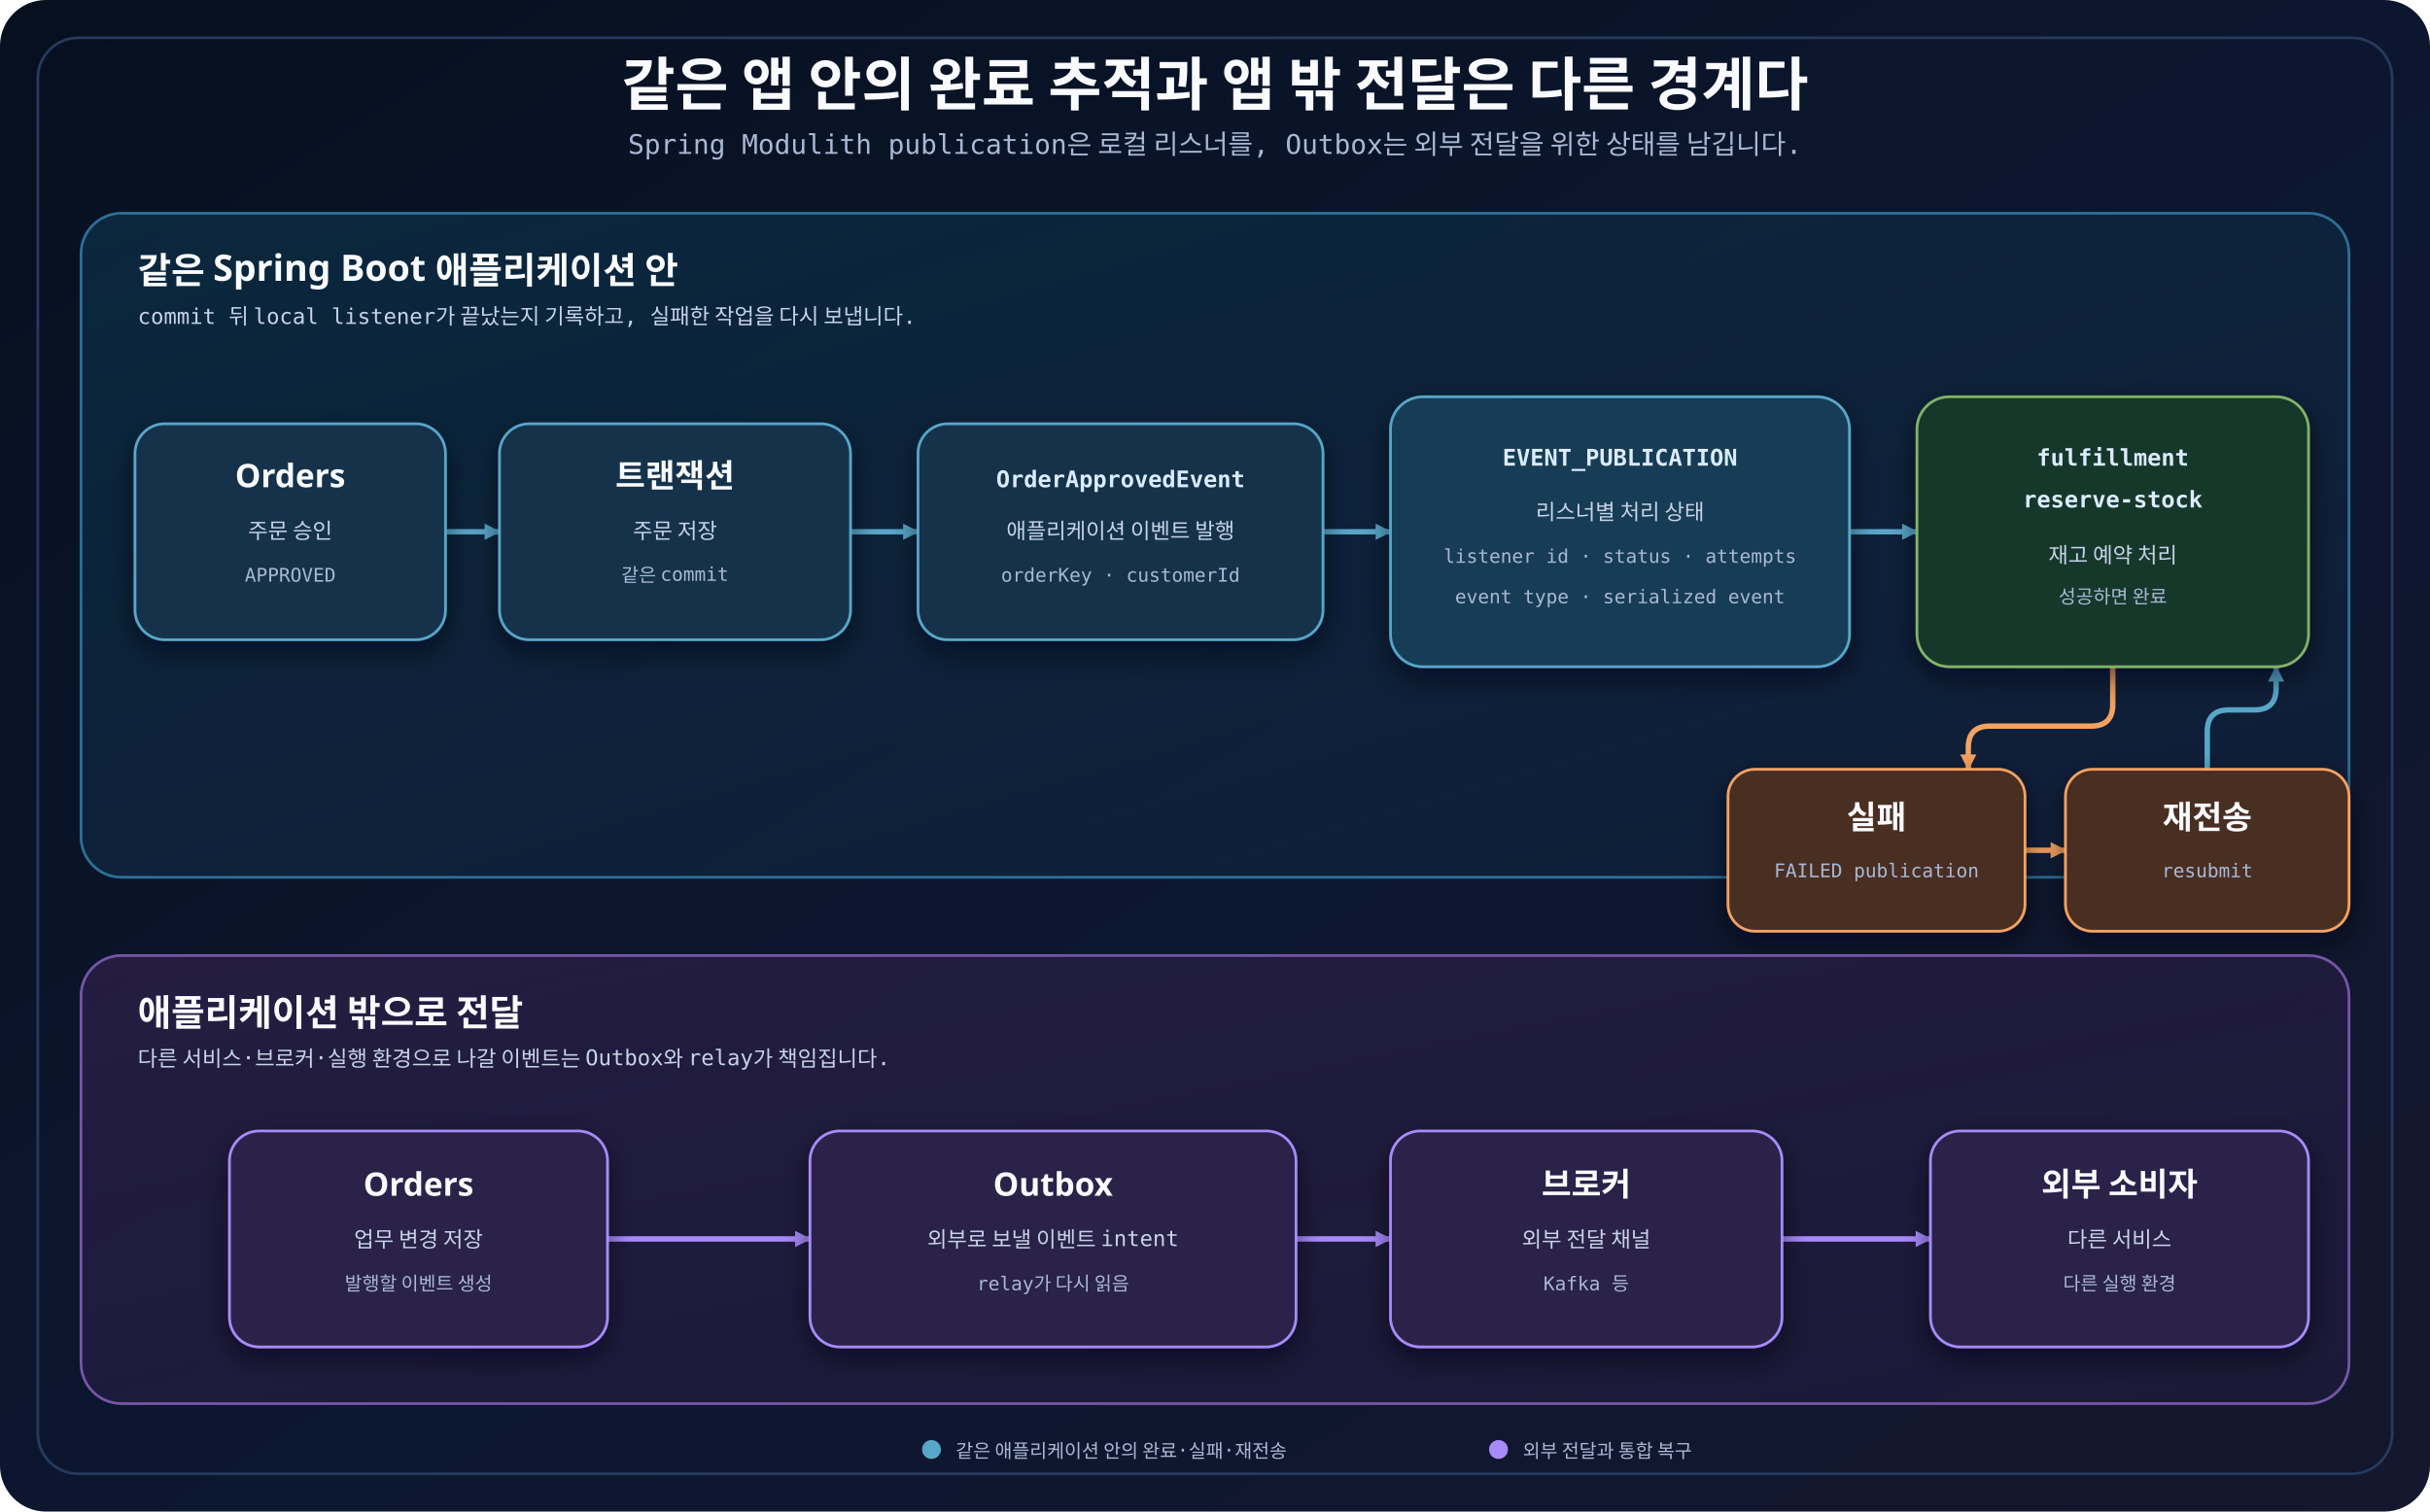
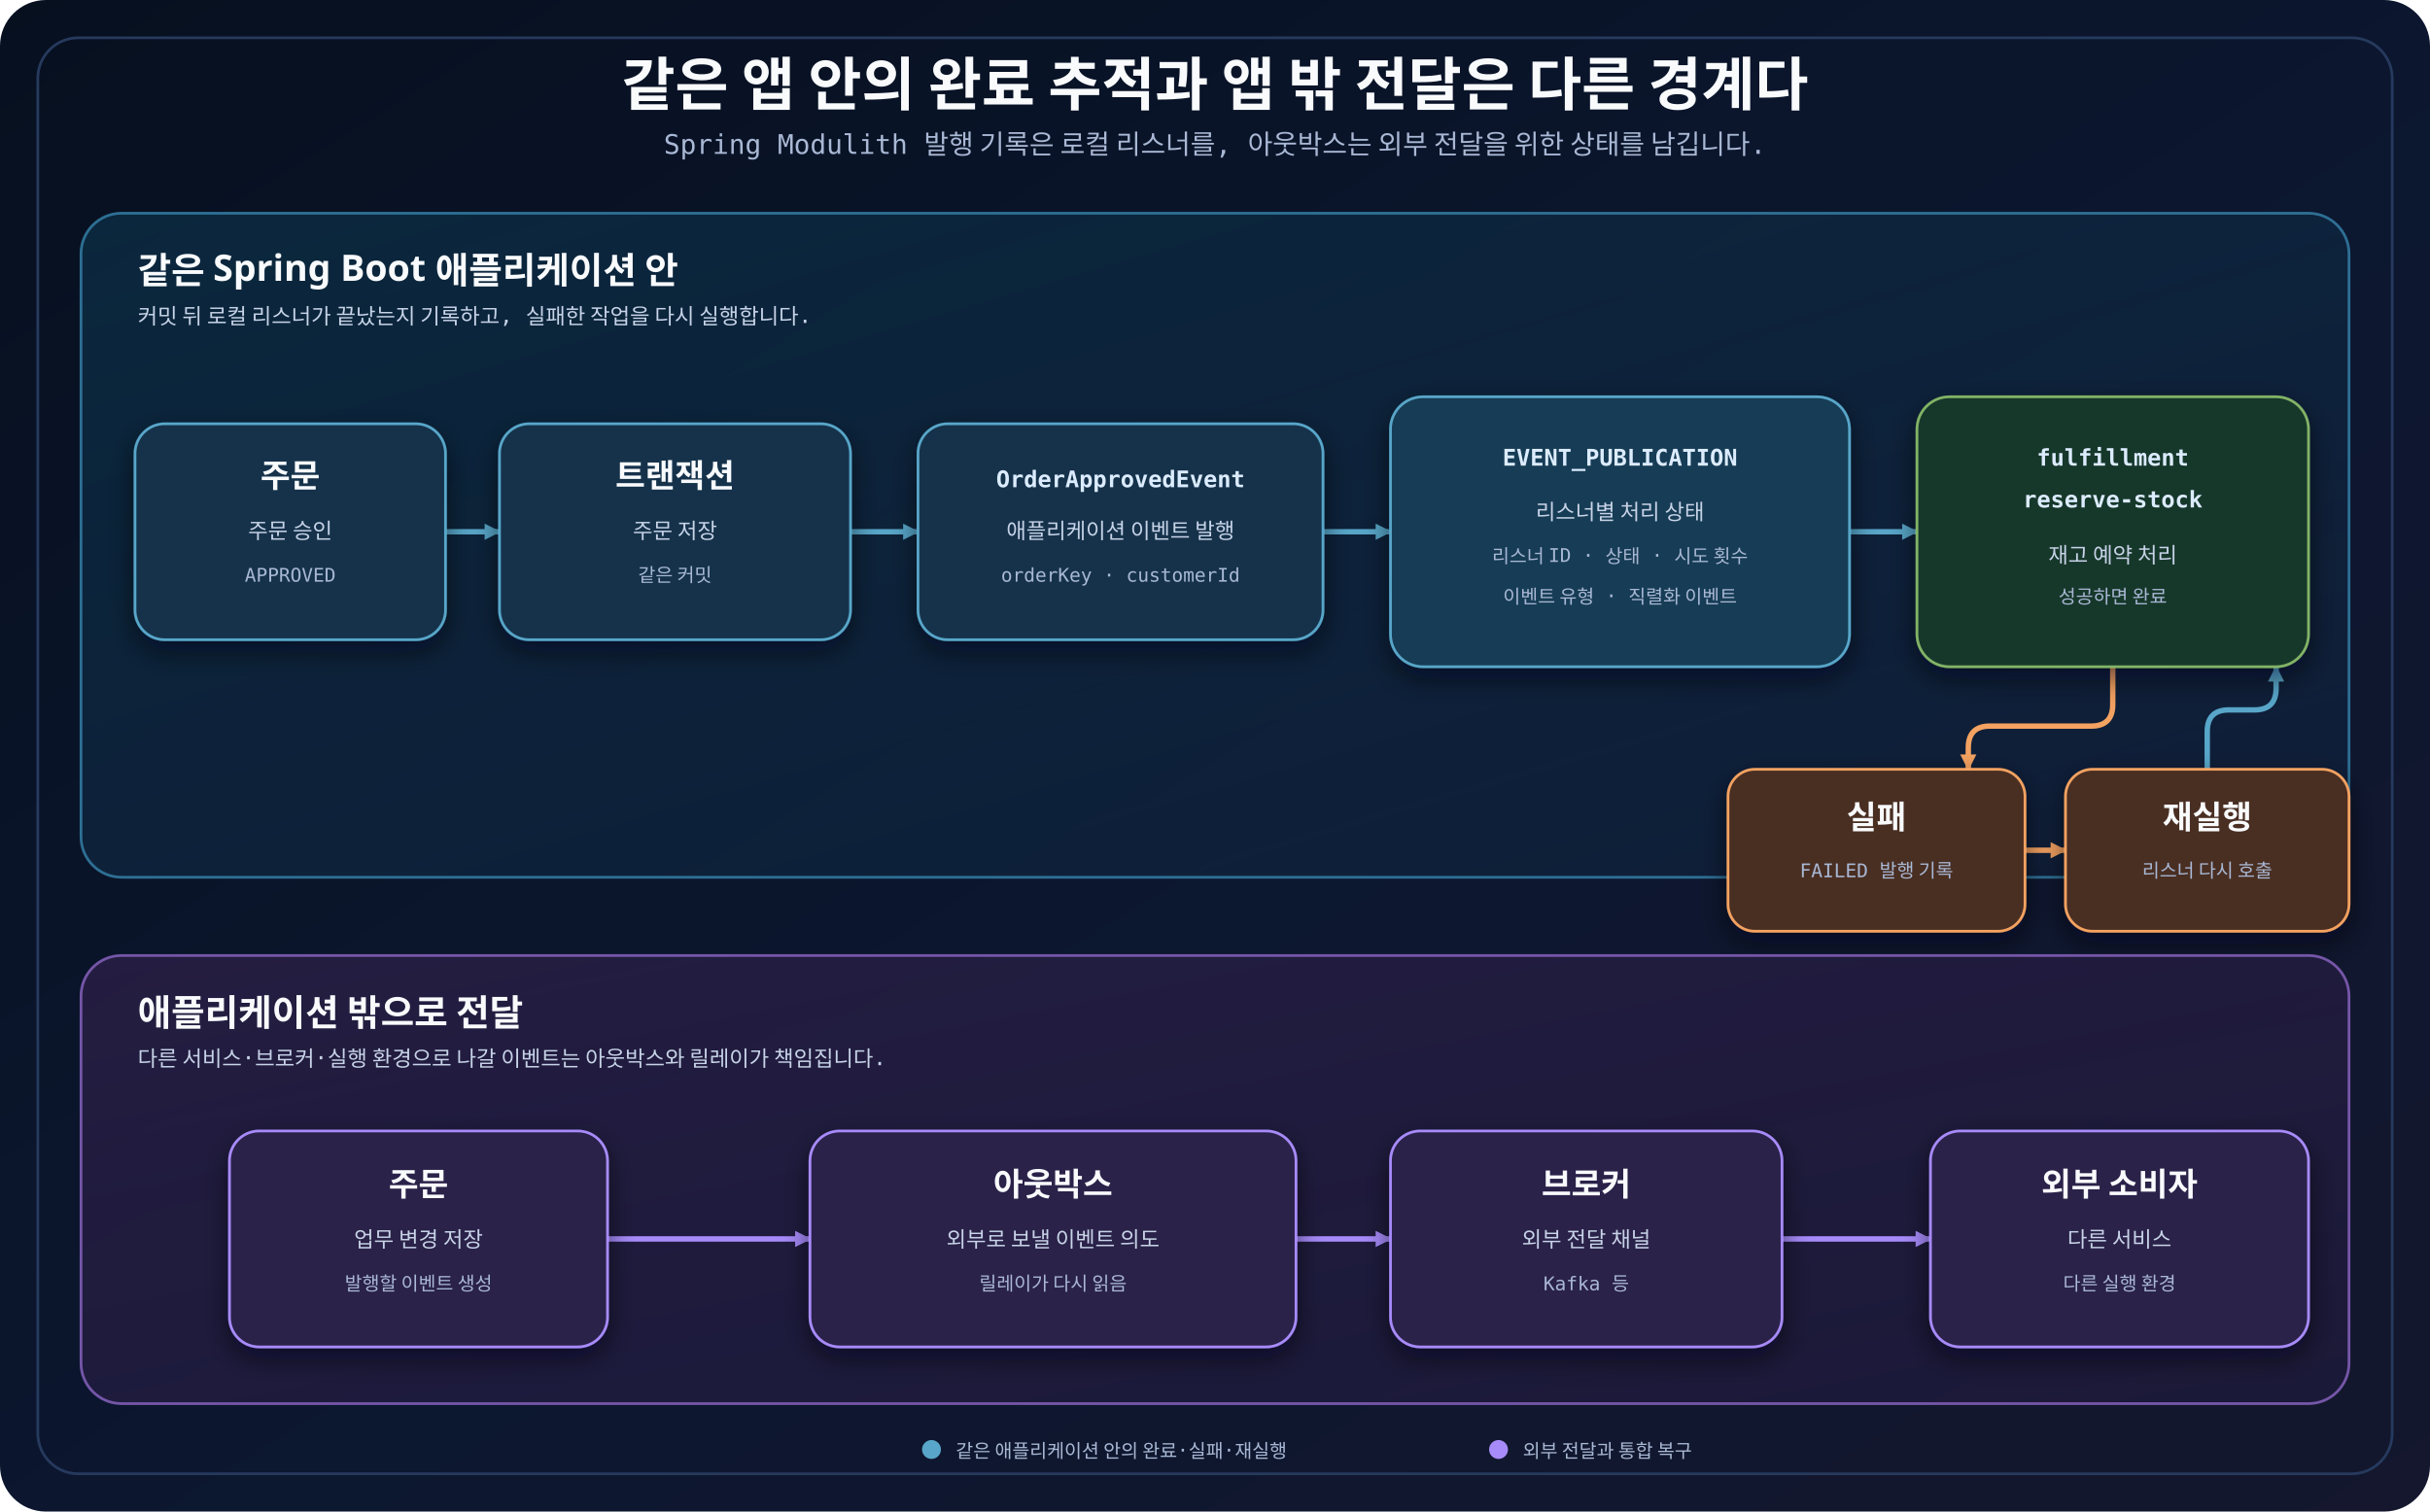
<svg xmlns="http://www.w3.org/2000/svg" width="1800" height="1120" viewBox="0 0 1800 1120" role="img" aria-labelledby="title desc">
  <defs>
    <linearGradient id="canvas" x1="0" y1="0" x2="1" y2="1">
      <stop offset="0" stop-color="#07101f" />
      <stop offset="0.55" stop-color="#0c1730" />
      <stop offset="1" stop-color="#14172d" />
    </linearGradient>
    <linearGradient id="localZone" x1="0" y1="0" x2="1" y2="1">
      <stop offset="0" stop-color="#0b2c43" stop-opacity="0.82" />
      <stop offset="1" stop-color="#10213c" stop-opacity="0.62" />
    </linearGradient>
    <linearGradient id="externalZone" x1="0" y1="0" x2="1" y2="1">
      <stop offset="0" stop-color="#2d2049" stop-opacity="0.74" />
      <stop offset="1" stop-color="#201a3e" stop-opacity="0.62" />
    </linearGradient>
    <filter id="shadow" x="-20%" y="-20%" width="140%" height="150%">
      <feDropShadow dx="0" dy="8" stdDeviation="10" flood-color="#020617" flood-opacity="0.56" />
    </filter>
    <marker id="arrowBlue" markerWidth="14" markerHeight="14" refX="12" refY="7" orient="auto" markerUnits="userSpaceOnUse">
      <path d="M 1 1 L 13 7 L 1 13 Z" fill="#58a6c9" />
    </marker>
    <marker id="arrowOrange" markerWidth="14" markerHeight="14" refX="12" refY="7" orient="auto" markerUnits="userSpaceOnUse">
      <path d="M 1 1 L 13 7 L 1 13 Z" fill="#f4a261" />
    </marker>
    <marker id="arrowPurple" markerWidth="14" markerHeight="14" refX="12" refY="7" orient="auto" markerUnits="userSpaceOnUse">
      <path d="M 1 1 L 13 7 L 1 13 Z" fill="#a78bfa" />
    </marker>
    <style>
      .title { font-family: 'goorm Sans', 'Architects Daughter', sans-serif; font-size: 43px; font-weight: 700; fill: #f8fafc; }
      .subtitle { font-family: 'goorm Sans Code', 'Comic Mono', monospace; font-size: 20px; fill: #a9b8d4; }
      .zone-title { font-family: 'goorm Sans', 'Architects Daughter', sans-serif; font-size: 27px; font-weight: 700; fill: #f8fafc; }
      .zone-subtitle { font-family: 'goorm Sans Code', 'Comic Mono', monospace; font-size: 16px; fill: #c7d3e7; }
      .card-title { font-family: 'goorm Sans', 'Architects Daughter', sans-serif; font-size: 24px; font-weight: 700; fill: #f8fafc; }
      .card-code { font-family: 'goorm Sans Code', 'Comic Mono', monospace; font-size: 17px; font-weight: 700; fill: #dcecff; }
      .body { font-family: 'goorm Sans Code', 'Comic Mono', monospace; font-size: 16px; fill: #c7d3e7; }
      .small { font-family: 'goorm Sans Code', 'Comic Mono', monospace; font-size: 14px; fill: #a9b8d4; }
      .label { font-family: 'goorm Sans Code', 'Comic Mono', monospace; font-size: 15px; font-weight: 700; fill: #f8fafc; }
      .connector { fill: none; stroke-width: 4; stroke-linecap: round; stroke-linejoin: round; }
      .local { stroke: #58a6c9; marker-end: url(#arrowBlue); }
      .failure { stroke: #f4a261; marker-end: url(#arrowOrange); }
      .external { stroke: #a78bfa; marker-end: url(#arrowPurple); }
    </style>
  </defs>
  <rect width="1800" height="1120" rx="34" fill="url(#canvas)" />
  <rect x="28" y="28" width="1744" height="1064" rx="30" fill="none" stroke="#263a5e" stroke-width="2" />
  <text class="title" x="900" y="78" text-anchor="middle">같은 앱 안의 완료 추적과 앱 밖 전달은 다른 경계다</text>
-   <text class="subtitle" x="900" y="114" text-anchor="middle">Spring Modulith publication은 로컬 리스너를, Outbox는 외부 전달을 위한 상태를 남깁니다.</text>
+   <text class="subtitle" x="900" y="114" text-anchor="middle">Spring Modulith 발행 기록은 로컬 리스너를, 아웃박스는 외부 전달을 위한 상태를 남깁니다.</text>
  <rect x="60" y="158" width="1680" height="492" rx="30" fill="url(#localZone)" stroke="#2e6f94" stroke-width="2" />
  <text class="zone-title" x="102" y="210">같은 Spring Boot 애플리케이션 안</text>
-   <text class="zone-subtitle" x="102" y="240">commit 뒤 local listener가 끝났는지 기록하고, 실패한 작업을 다시 보냅니다.</text>
+   <text class="zone-subtitle" x="102" y="240">커밋 뒤 로컬 리스너가 끝났는지 기록하고, 실패한 작업을 다시 실행합니다.</text>
  <path class="connector local" data-connector="orders-transaction" d="M 330 394 H 370" />
  <path class="connector local" data-connector="transaction-event" d="M 630 394 H 680" />
  <path class="connector local" data-connector="event-publication" d="M 980 394 H 1030" />
  <path class="connector local" data-connector="publication-listener" d="M 1370 394 H 1420" />
  <path class="connector failure" data-connector="listener-failure" d="M 1565 494 V 522 Q 1565 538 1549 538 H 1474 Q 1458 538 1458 554 V 570" />
  <path class="connector failure" data-connector="failure-resubmit" d="M 1500 630 H 1530" />
  <path class="connector local" data-connector="resubmit-listener" d="M 1635 570 V 542 Q 1635 526 1651 526 H 1670 Q 1686 526 1686 510 V 494" />
  <g filter="url(#shadow)" aria-label="주문 승인">
    <rect x="100" y="314" width="230" height="160" rx="22" fill="#14334b" stroke="#58a6c9" stroke-width="2" />
-     <text class="card-title" x="215" y="361" text-anchor="middle">Orders</text>
+     <text class="card-title" x="215" y="361" text-anchor="middle">주문</text>
    <text class="body" x="215" y="399" text-anchor="middle">주문 승인</text>
    <text class="small" x="215" y="431" text-anchor="middle">APPROVED</text>
  </g>
  <g filter="url(#shadow)" aria-label="트랜잭션">
    <rect x="370" y="314" width="260" height="160" rx="22" fill="#14334b" stroke="#58a6c9" stroke-width="2" />
    <text class="card-title" x="500" y="361" text-anchor="middle">트랜잭션</text>
    <text class="body" x="500" y="399" text-anchor="middle">주문 저장</text>
-     <text class="small" x="500" y="431" text-anchor="middle">같은 commit</text>
+     <text class="small" x="500" y="431" text-anchor="middle">같은 커밋</text>
  </g>
  <g filter="url(#shadow)" aria-label="OrderApprovedEvent">
    <rect x="680" y="314" width="300" height="160" rx="22" fill="#14334b" stroke="#58a6c9" stroke-width="2" />
    <text class="card-code" x="830" y="361" text-anchor="middle">OrderApprovedEvent</text>
    <text class="body" x="830" y="399" text-anchor="middle">애플리케이션 이벤트 발행</text>
    <text class="small" x="830" y="431" text-anchor="middle">orderKey · customerId</text>
  </g>
  <g filter="url(#shadow)" aria-label="EVENT_PUBLICATION">
    <rect x="1030" y="294" width="340" height="200" rx="24" fill="#183c55" stroke="#58a6c9" stroke-width="2" />
    <text class="card-code" x="1200" y="345" text-anchor="middle">EVENT_PUBLICATION</text>
    <text class="body" x="1200" y="385" text-anchor="middle">리스너별 처리 상태</text>
-     <text class="small" x="1200" y="417" text-anchor="middle">listener id · status · attempts</text>
-     <text class="small" x="1200" y="447" text-anchor="middle">event type · serialized event</text>
+     <text class="small" x="1200" y="417" text-anchor="middle">리스너 ID · 상태 · 시도 횟수</text>
+     <text class="small" x="1200" y="447" text-anchor="middle">이벤트 유형 · 직렬화 이벤트</text>
  </g>
  <g filter="url(#shadow)" aria-label="재고 예약 리스너">
    <rect x="1420" y="294" width="290" height="200" rx="24" fill="#17372c" stroke="#82b366" stroke-width="2" />
    <text class="card-code" x="1565" y="345" text-anchor="middle">fulfillment</text>
    <text class="card-code" x="1565" y="376" text-anchor="middle">reserve-stock</text>
    <text class="body" x="1565" y="417" text-anchor="middle">재고 예약 처리</text>
    <text class="small" x="1565" y="447" text-anchor="middle">성공하면 완료</text>
  </g>
-   <g filter="url(#shadow)" aria-label="실패한 publication">
+   <g filter="url(#shadow)" aria-label="실패한 발행 기록">
    <rect x="1280" y="570" width="220" height="120" rx="20" fill="#4a2f24" stroke="#f4a261" stroke-width="2" />
    <text class="card-title" x="1390" y="614" text-anchor="middle">실패</text>
-     <text class="small" x="1390" y="650" text-anchor="middle">FAILED publication</text>
+     <text class="small" x="1390" y="650" text-anchor="middle">FAILED 발행 기록</text>
  </g>
-   <g filter="url(#shadow)" aria-label="재전송">
+   <g filter="url(#shadow)" aria-label="재실행">
    <rect x="1530" y="570" width="210" height="120" rx="20" fill="#4a2f24" stroke="#f4a261" stroke-width="2" />
-     <text class="card-title" x="1635" y="614" text-anchor="middle">재전송</text>
-     <text class="small" x="1635" y="650" text-anchor="middle">resubmit</text>
+     <text class="card-title" x="1635" y="614" text-anchor="middle">재실행</text>
+     <text class="small" x="1635" y="650" text-anchor="middle">리스너 다시 호출</text>
  </g>
  <rect x="60" y="708" width="1680" height="332" rx="30" fill="url(#externalZone)" stroke="#7556a8" stroke-width="2" />
  <text class="zone-title" x="102" y="760">애플리케이션 밖으로 전달</text>
-   <text class="zone-subtitle" x="102" y="790">다른 서비스·브로커·실행 환경으로 나갈 이벤트는 Outbox와 relay가 책임집니다.</text>
+   <text class="zone-subtitle" x="102" y="790">다른 서비스·브로커·실행 환경으로 나갈 이벤트는 아웃박스와 릴레이가 책임집니다.</text>
  <path class="connector external" data-connector="external-orders-outbox" d="M 450 918 H 600" />
  <path class="connector external" data-connector="outbox-broker" d="M 960 918 H 1030" />
  <path class="connector external" data-connector="broker-consumer" d="M 1320 918 H 1430" />
  <g filter="url(#shadow)" aria-label="주문 변경">
    <rect x="170" y="838" width="280" height="160" rx="22" fill="#2b2149" stroke="#a78bfa" stroke-width="2" />
-     <text class="card-title" x="310" y="886" text-anchor="middle">Orders</text>
+     <text class="card-title" x="310" y="886" text-anchor="middle">주문</text>
    <text class="body" x="310" y="924" text-anchor="middle">업무 변경 저장</text>
    <text class="small" x="310" y="956" text-anchor="middle">발행할 이벤트 생성</text>
  </g>
-   <g filter="url(#shadow)" aria-label="Outbox">
+   <g filter="url(#shadow)" aria-label="아웃박스">
    <rect x="600" y="838" width="360" height="160" rx="22" fill="#2b2149" stroke="#a78bfa" stroke-width="2" />
-     <text class="card-title" x="780" y="886" text-anchor="middle">Outbox</text>
-     <text class="body" x="780" y="924" text-anchor="middle">외부로 보낼 이벤트 intent</text>
-     <text class="small" x="780" y="956" text-anchor="middle">relay가 다시 읽음</text>
+     <text class="card-title" x="780" y="886" text-anchor="middle">아웃박스</text>
+     <text class="body" x="780" y="924" text-anchor="middle">외부로 보낼 이벤트 의도</text>
+     <text class="small" x="780" y="956" text-anchor="middle">릴레이가 다시 읽음</text>
  </g>
  <g filter="url(#shadow)" aria-label="브로커">
    <rect x="1030" y="838" width="290" height="160" rx="22" fill="#2b2149" stroke="#a78bfa" stroke-width="2" />
    <text class="card-title" x="1175" y="886" text-anchor="middle">브로커</text>
    <text class="body" x="1175" y="924" text-anchor="middle">외부 전달 채널</text>
    <text class="small" x="1175" y="956" text-anchor="middle">Kafka 등</text>
  </g>
  <g filter="url(#shadow)" aria-label="외부 소비자">
    <rect x="1430" y="838" width="280" height="160" rx="22" fill="#2b2149" stroke="#a78bfa" stroke-width="2" />
    <text class="card-title" x="1570" y="886" text-anchor="middle">외부 소비자</text>
    <text class="body" x="1570" y="924" text-anchor="middle">다른 서비스</text>
    <text class="small" x="1570" y="956" text-anchor="middle">다른 실행 환경</text>
  </g>
  <circle cx="690" cy="1074" r="7" fill="#58a6c9" />
-   <text class="small" x="708" y="1080">같은 애플리케이션 안의 완료·실패·재전송</text>
+   <text class="small" x="708" y="1080">같은 애플리케이션 안의 완료·실패·재실행</text>
  <circle cx="1110" cy="1074" r="7" fill="#a78bfa" />
  <text class="small" x="1128" y="1080">외부 전달과 통합 복구</text>
</svg>
